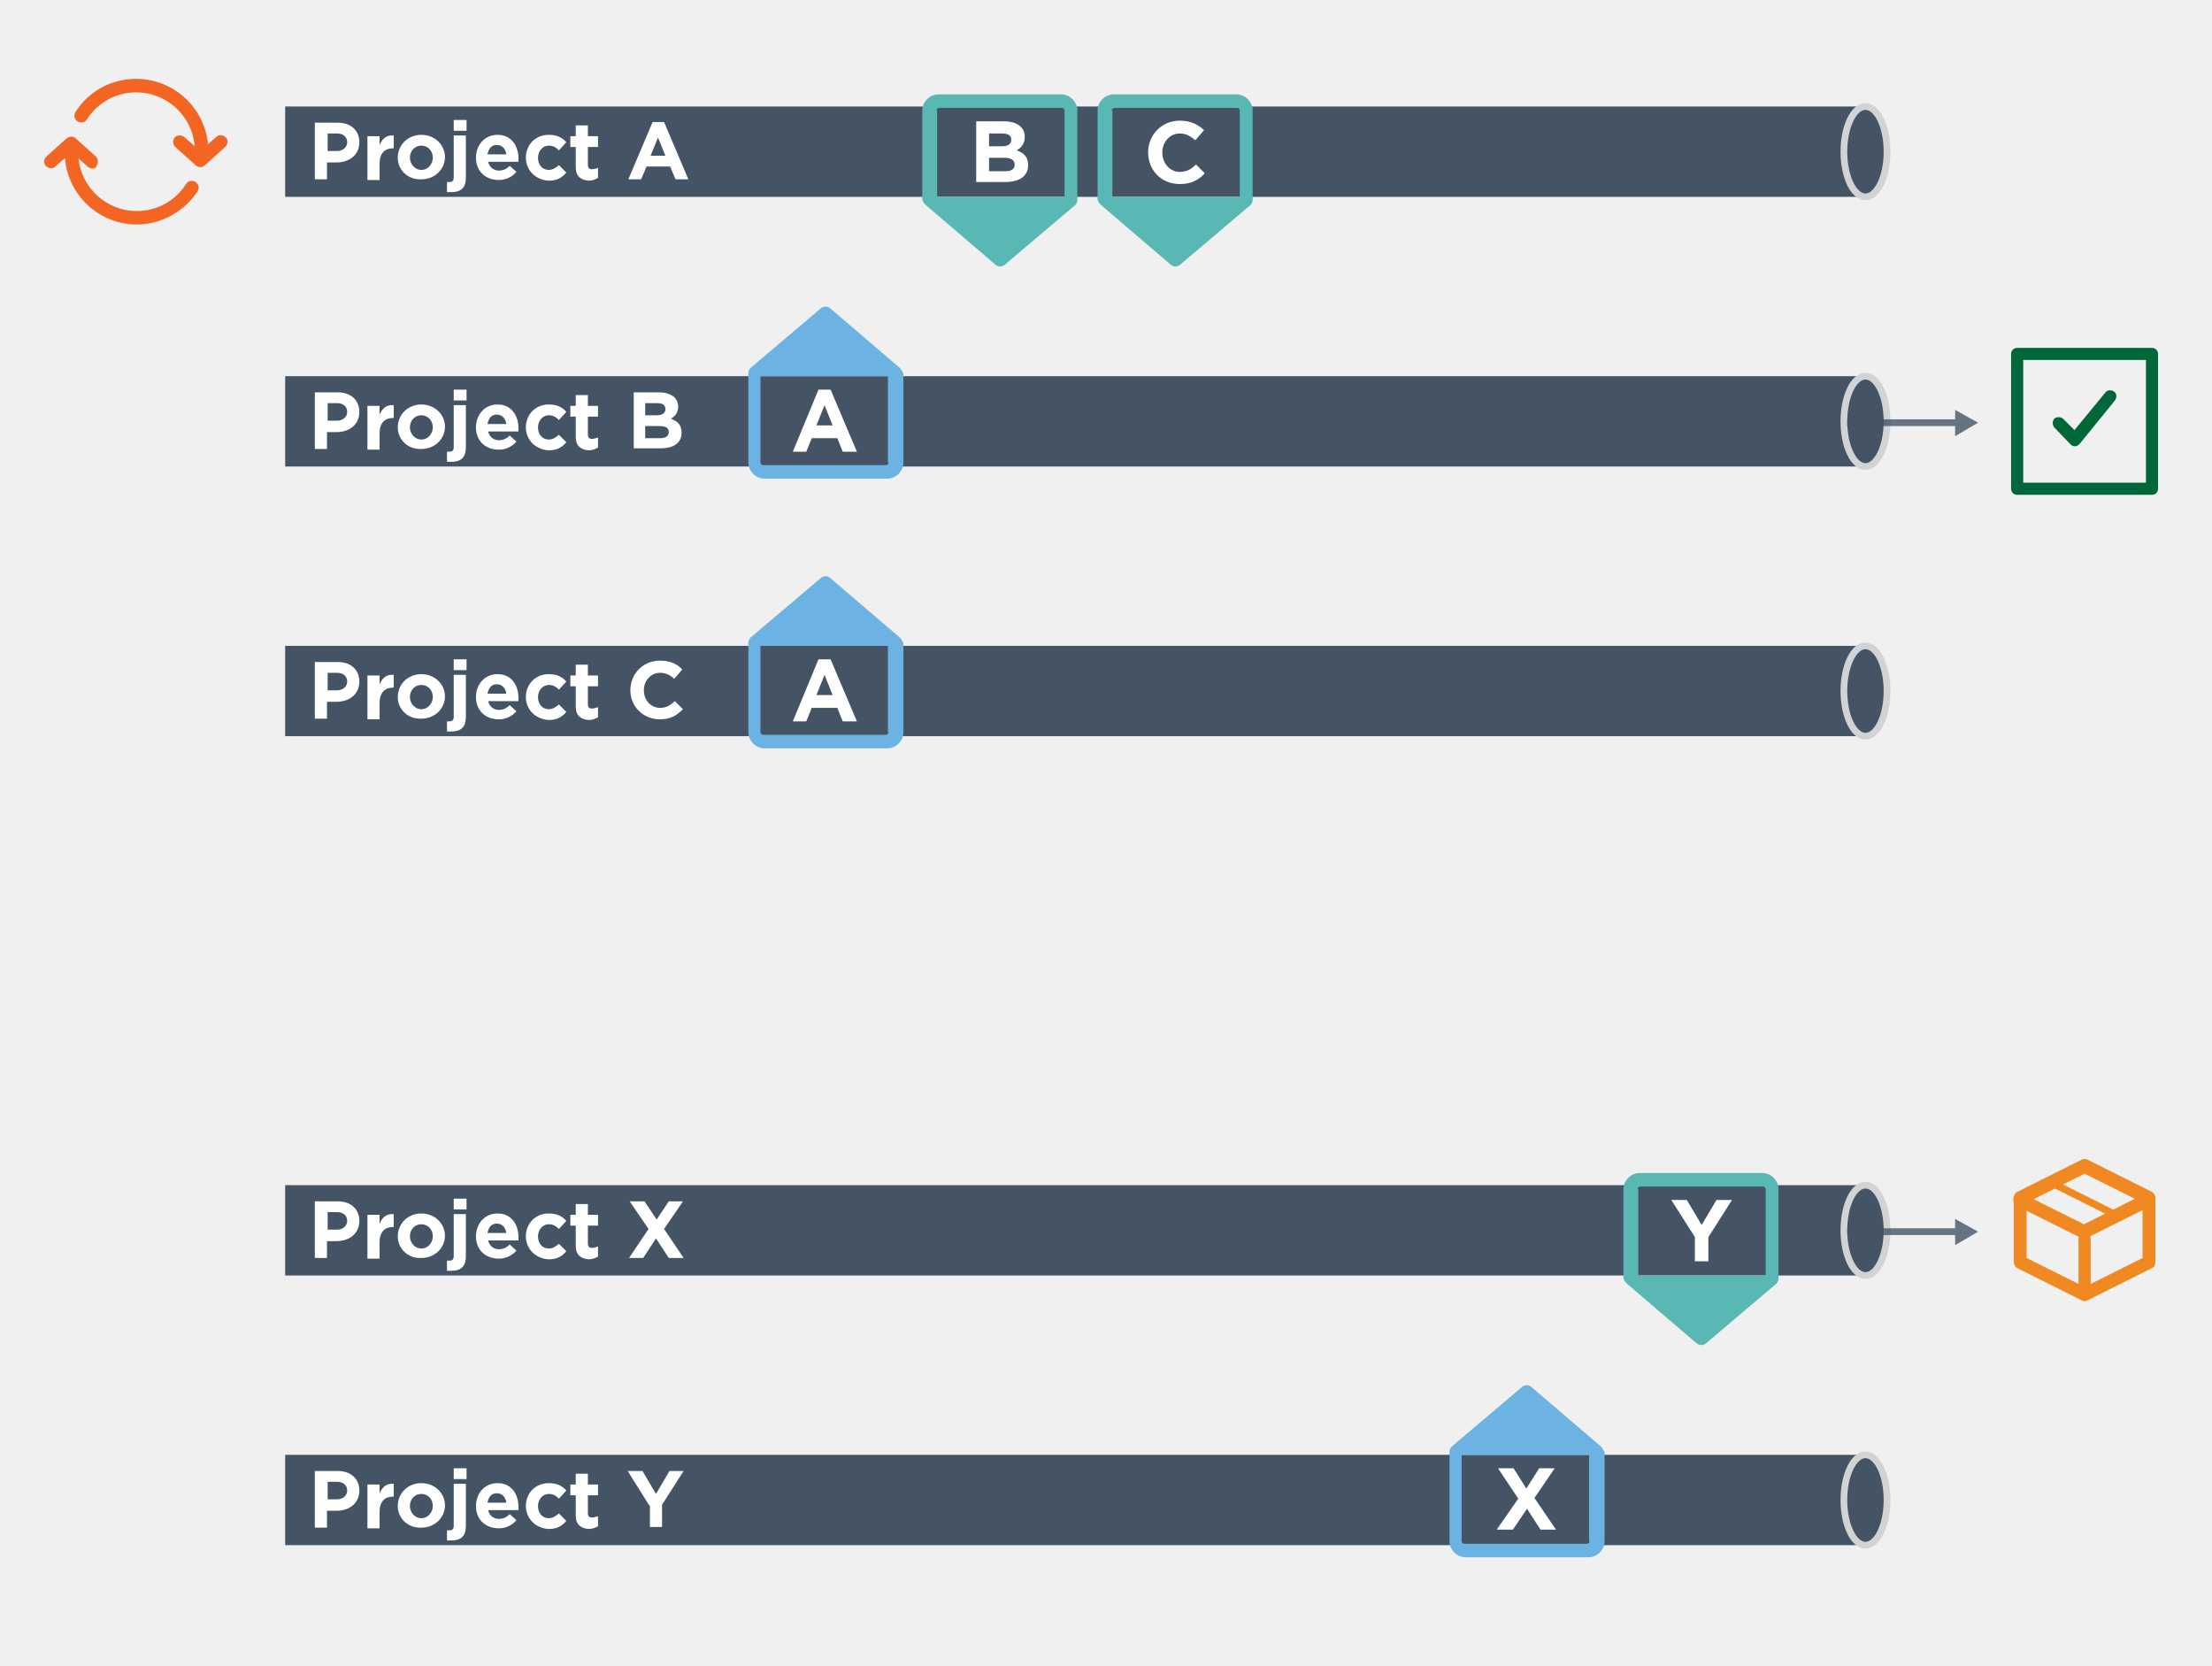
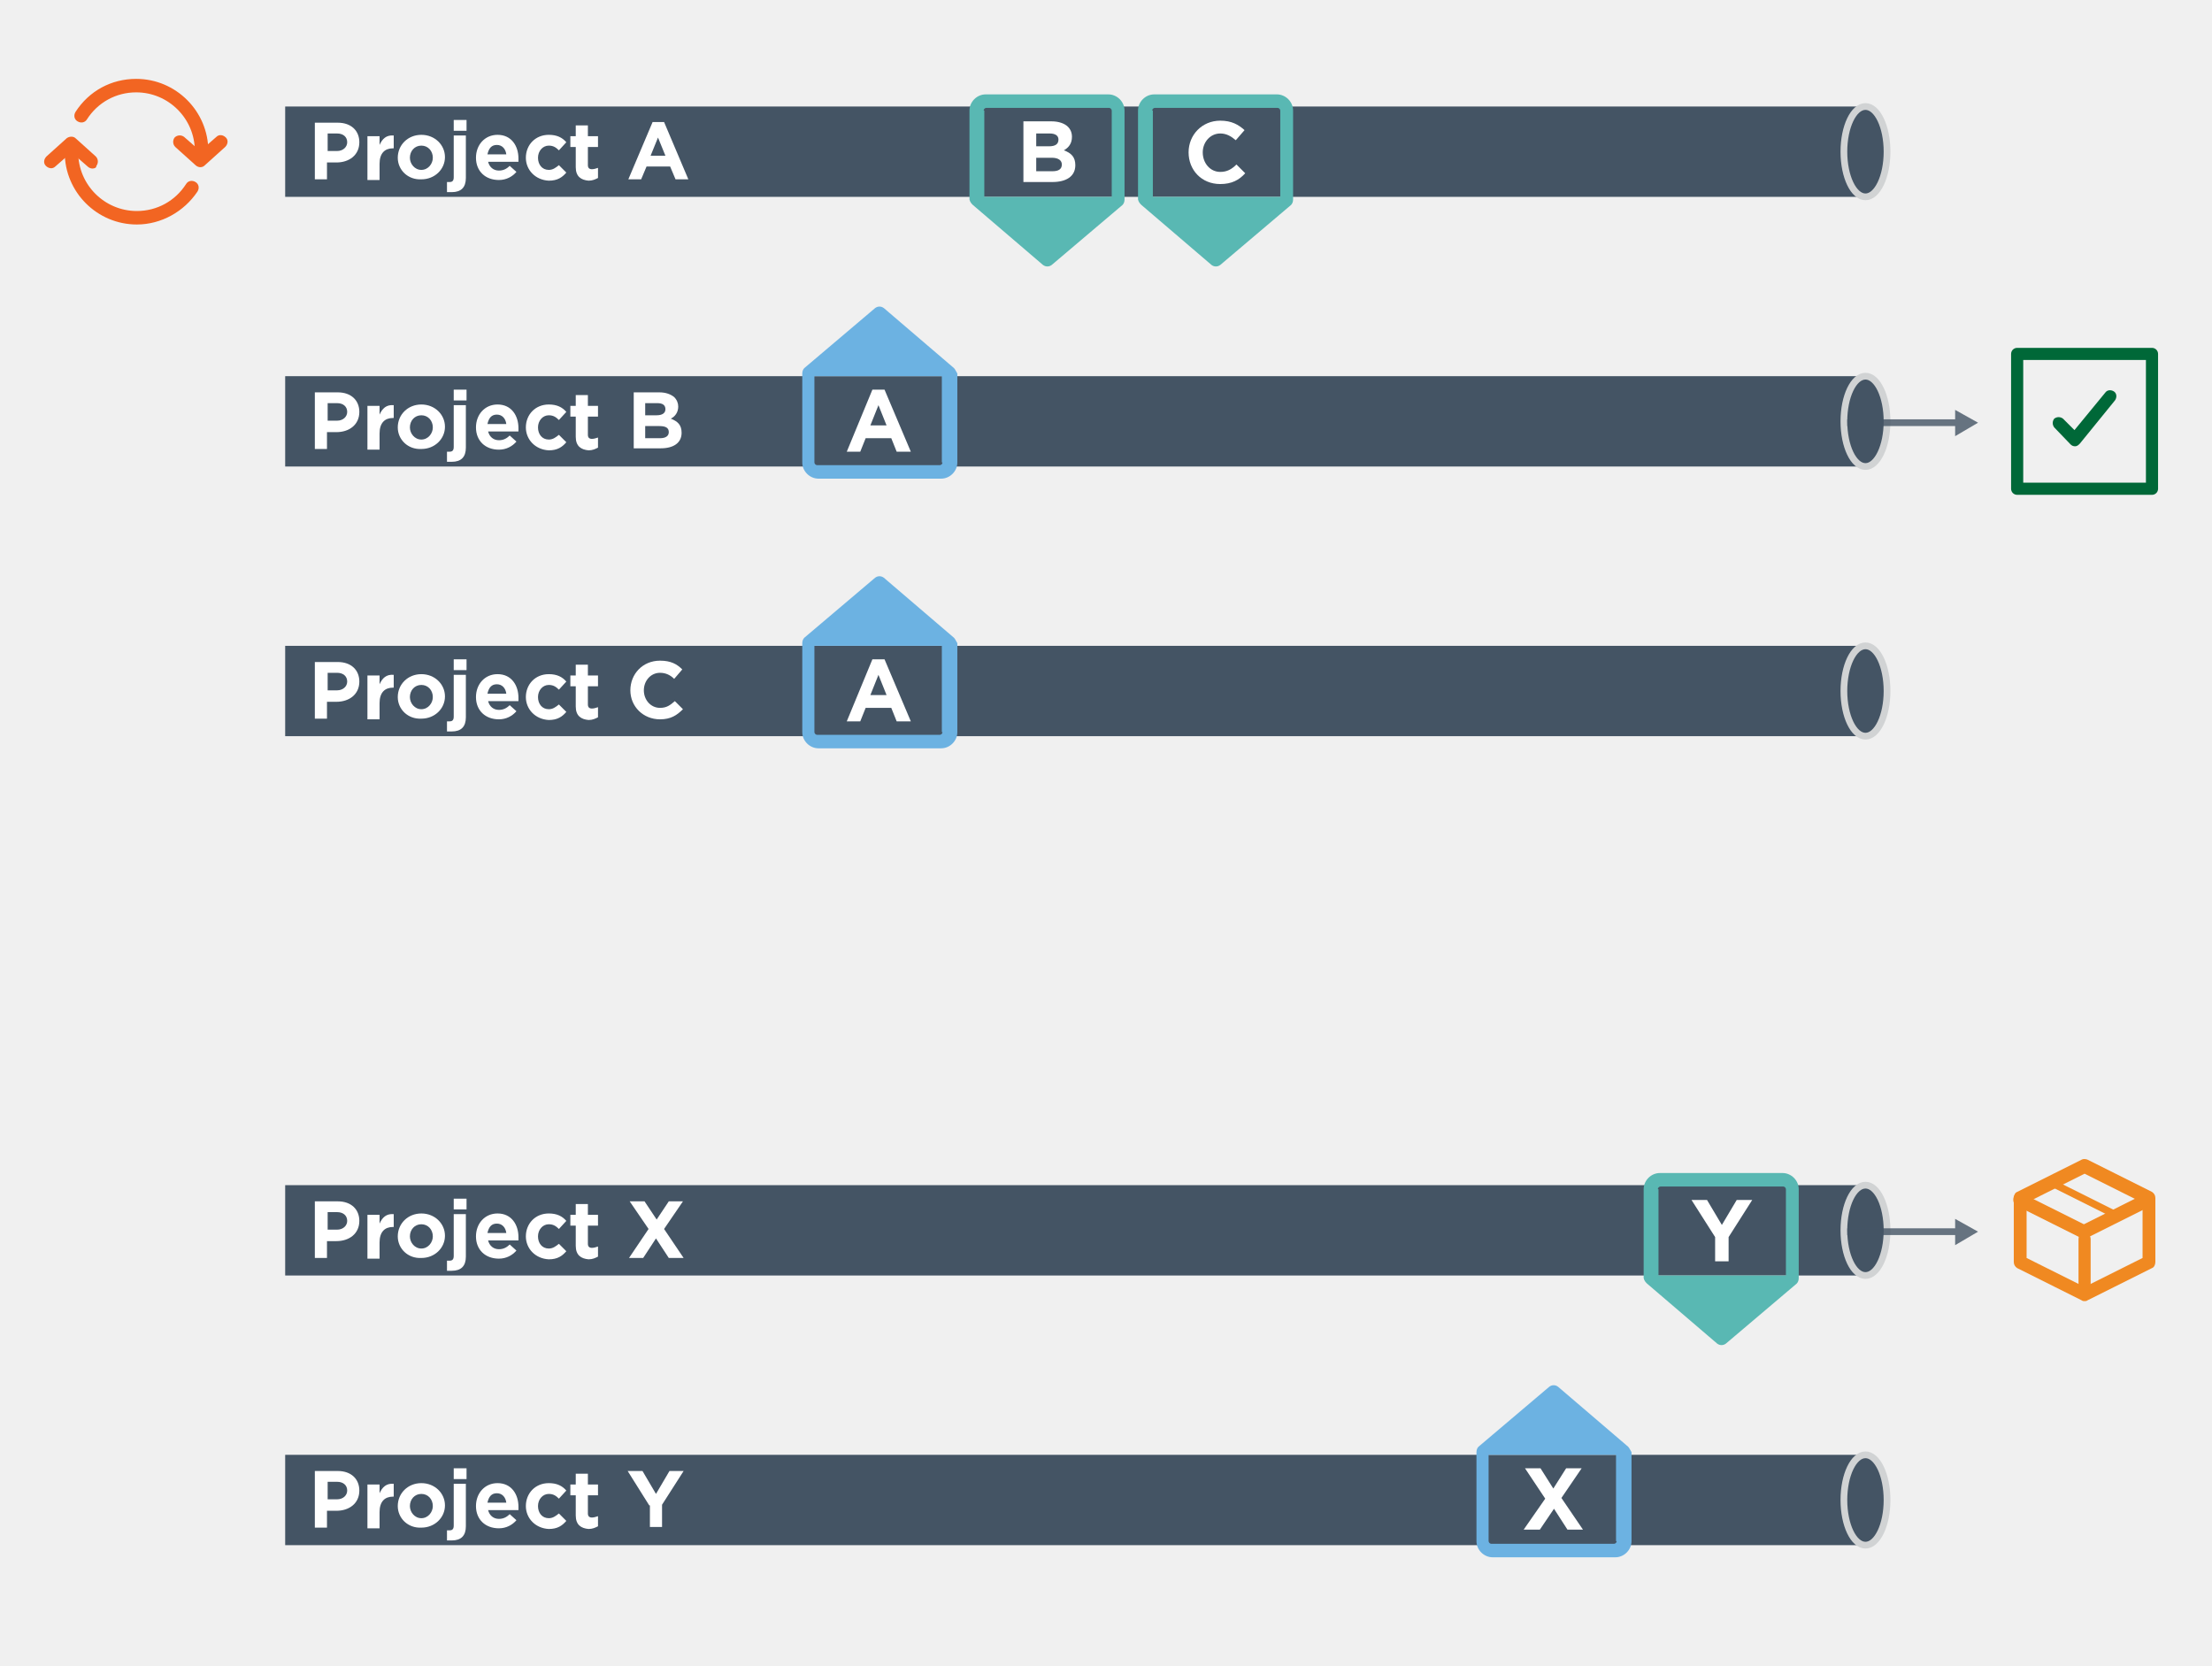
<svg xmlns="http://www.w3.org/2000/svg" version="1.1" id="Layer_1" x="0px" y="0px" viewBox="0 0 328.1 247.1" enable-background="new 0 0 328.1 247.1" xml:space="preserve">
  <g>
    <rect x="42.3" y="15.8" fill="#445464" width="234.3" height="13.4" />
    <rect x="42.3" y="55.8" fill="#445464" width="234.3" height="13.4" />
    <rect x="42.3" y="95.8" fill="#445464" width="234.3" height="13.4" />
    <rect x="42.3" y="175.8" fill="#445464" width="234.3" height="13.4" />
    <ellipse fill="#445464" stroke="#D1D3D4" stroke-miterlimit="10" cx="276.7" cy="102.5" rx="3.2" ry="6.7" />
    <g>
      <g>
        <path fill="#FFFFFF" d="M46.7,98.2h3.4c2,0,3.2,1.2,3.2,2.9v0c0,1.9-1.5,3-3.4,3h-1.4v2.5h-1.8V98.2z M50,102.4     c0.9,0,1.5-0.6,1.5-1.3v0c0-0.8-0.6-1.3-1.5-1.3h-1.4v2.6H50z" />
        <path fill="#FFFFFF" d="M54.5,100.2h1.8v1.3c0.4-0.9,1-1.5,2.1-1.4v1.9h-0.1c-1.2,0-2,0.7-2,2.3v2.4h-1.8V100.2z" />
        <path fill="#FFFFFF" d="M59,103.4L59,103.4c0-1.9,1.5-3.4,3.5-3.4c2,0,3.5,1.5,3.5,3.3v0c0,1.8-1.5,3.3-3.5,3.3     C60.5,106.7,59,105.2,59,103.4z M64.2,103.4L64.2,103.4c0-1-0.7-1.8-1.7-1.8c-1,0-1.7,0.8-1.7,1.8v0c0,0.9,0.7,1.8,1.7,1.8     C63.5,105.2,64.2,104.3,64.2,103.4z" />
        <path fill="#FFFFFF" d="M66.3,108.5V107c0.1,0,0.3,0,0.4,0c0.4,0,0.6-0.2,0.6-0.7v-6.2h1.8v6.3c0,1.4-0.7,2.1-2.1,2.1     C66.8,108.5,66.6,108.5,66.3,108.5z M67.3,97.8h1.9v1.6h-1.9V97.8z" />
        <path fill="#FFFFFF" d="M70.6,103.4L70.6,103.4c0-1.9,1.3-3.4,3.2-3.4c2.1,0,3.1,1.7,3.1,3.5c0,0.1,0,0.3,0,0.5h-4.5     c0.2,0.8,0.8,1.3,1.6,1.3c0.6,0,1.1-0.2,1.6-0.7l1,0.9c-0.6,0.7-1.5,1.2-2.6,1.2C72,106.7,70.6,105.4,70.6,103.4z M75.1,102.9     c-0.1-0.8-0.6-1.4-1.4-1.4c-0.8,0-1.2,0.5-1.4,1.4H75.1z" />
        <path fill="#FFFFFF" d="M78,103.4L78,103.4c0-1.9,1.4-3.4,3.4-3.4c1.2,0,2,0.4,2.6,1.1l-1.1,1.2c-0.4-0.4-0.8-0.7-1.5-0.7     c-0.9,0-1.6,0.8-1.6,1.8v0c0,1,0.6,1.8,1.6,1.8c0.6,0,1-0.3,1.5-0.7l1.1,1.1c-0.6,0.7-1.3,1.2-2.6,1.2     C79.4,106.7,78,105.2,78,103.4z" />
        <path fill="#FFFFFF" d="M85.4,104.8v-3h-0.8v-1.6h0.8v-1.6h1.8v1.6h1.5v1.6h-1.5v2.7c0,0.4,0.2,0.6,0.6,0.6     c0.3,0,0.6-0.1,0.9-0.2v1.5c-0.4,0.2-0.8,0.4-1.4,0.4C86.2,106.7,85.4,106.2,85.4,104.8z" />
        <path fill="#FFFFFF" d="M93.5,102.4L93.5,102.4c0-2.4,1.8-4.4,4.4-4.4c1.6,0,2.5,0.5,3.3,1.3l-1.2,1.4c-0.6-0.6-1.3-0.9-2.1-0.9     c-1.4,0-2.4,1.2-2.4,2.6v0c0,1.4,1,2.6,2.4,2.6c1,0,1.5-0.4,2.2-1l1.2,1.2c-0.9,0.9-1.8,1.5-3.4,1.5     C95.4,106.7,93.5,104.8,93.5,102.4z" />
      </g>
    </g>
    <g>
      <g>
        <path fill="#006838" d="M307.8,66.2c-0.3,0-0.5-0.1-0.7-0.3l-2.4-2.5c-0.3-0.4-0.3-0.9,0-1.3c0.4-0.3,0.9-0.3,1.3,0l1.7,1.7     l4.6-5.6c0.3-0.4,0.9-0.4,1.3-0.1c0.4,0.3,0.4,0.9,0.1,1.3l-5.2,6.4C308.3,66,308.1,66.2,307.8,66.2     C307.8,66.2,307.8,66.2,307.8,66.2L307.8,66.2z" />
      </g>
      <g>
        <path fill="#006838" d="M319.2,73.4h-20c-0.5,0-0.9-0.4-0.9-0.9v-20c0-0.5,0.4-0.9,0.9-0.9h20c0.5,0,0.9,0.4,0.9,0.9v20     C320.1,73,319.7,73.4,319.2,73.4L319.2,73.4z M300.1,71.6h18.2V53.4h-18.2V71.6L300.1,71.6z" />
      </g>
    </g>
    <ellipse fill="#445464" stroke="#D1D3D4" stroke-miterlimit="10" cx="276.7" cy="62.5" rx="3.2" ry="6.7" />
    <g opacity="0.8">
      <line fill="#445464" x1="293.4" y1="62.7" x2="274" y2="62.7" />
      <g>
        <line fill="none" stroke="#445464" stroke-miterlimit="10" x1="290.6" y1="62.7" x2="274" y2="62.7" />
        <g>
          <polygon fill="#445464" points="290,60.8 293.4,62.7 290,64.7     " />
        </g>
      </g>
    </g>
    <g>
      <g>
        <path fill="#FFFFFF" d="M46.7,58.2h3.4c2,0,3.2,1.2,3.2,2.9v0c0,1.9-1.5,3-3.4,3h-1.4v2.5h-1.8V58.2z M50,62.4     c0.9,0,1.5-0.6,1.5-1.3v0c0-0.8-0.6-1.3-1.5-1.3h-1.4v2.6H50z" />
        <path fill="#FFFFFF" d="M54.5,60.2h1.8v1.3c0.4-0.9,1-1.5,2.1-1.4v1.9h-0.1c-1.2,0-2,0.7-2,2.3v2.4h-1.8V60.2z" />
        <path fill="#FFFFFF" d="M59,63.4L59,63.4c0-1.9,1.5-3.4,3.5-3.4c2,0,3.5,1.5,3.5,3.3v0c0,1.8-1.5,3.3-3.5,3.3     C60.5,66.7,59,65.2,59,63.4z M64.2,63.4L64.2,63.4c0-1-0.7-1.8-1.7-1.8c-1,0-1.7,0.8-1.7,1.8v0c0,0.9,0.7,1.8,1.7,1.8     C63.5,65.2,64.2,64.3,64.2,63.4z" />
        <path fill="#FFFFFF" d="M66.3,68.5V67c0.1,0,0.3,0,0.4,0c0.4,0,0.6-0.2,0.6-0.7v-6.2h1.8v6.3c0,1.4-0.7,2.1-2.1,2.1     C66.8,68.5,66.6,68.5,66.3,68.5z M67.3,57.8h1.9v1.6h-1.9V57.8z" />
        <path fill="#FFFFFF" d="M70.6,63.4L70.6,63.4c0-1.9,1.3-3.4,3.2-3.4c2.1,0,3.1,1.7,3.1,3.5c0,0.1,0,0.3,0,0.5h-4.5     c0.2,0.8,0.8,1.3,1.6,1.3c0.6,0,1.1-0.2,1.6-0.7l1,0.9c-0.6,0.7-1.5,1.2-2.6,1.2C72,66.7,70.6,65.4,70.6,63.4z M75.1,62.9     c-0.1-0.8-0.6-1.4-1.4-1.4c-0.8,0-1.2,0.5-1.4,1.4H75.1z" />
        <path fill="#FFFFFF" d="M78,63.4L78,63.4c0-1.9,1.4-3.4,3.4-3.4c1.2,0,2,0.4,2.6,1.1l-1.1,1.2c-0.4-0.4-0.8-0.7-1.5-0.7     c-0.9,0-1.6,0.8-1.6,1.8v0c0,1,0.6,1.8,1.6,1.8c0.6,0,1-0.3,1.5-0.7l1.1,1.1c-0.6,0.7-1.3,1.2-2.6,1.2C79.4,66.7,78,65.2,78,63.4     z" />
        <path fill="#FFFFFF" d="M85.4,64.8v-3h-0.8v-1.6h0.8v-1.6h1.8v1.6h1.5v1.6h-1.5v2.7c0,0.4,0.2,0.6,0.6,0.6c0.3,0,0.6-0.1,0.9-0.2     v1.5c-0.4,0.2-0.8,0.4-1.4,0.4C86.2,66.7,85.4,66.2,85.4,64.8z" />
        <path fill="#FFFFFF" d="M93.9,58.2h3.9c1,0,1.7,0.3,2.2,0.7c0.4,0.4,0.6,0.9,0.6,1.4v0c0,0.9-0.5,1.5-1.1,1.8     c1,0.4,1.6,0.9,1.6,2.1v0c0,1.5-1.2,2.3-3.1,2.3h-4V58.2z M97.4,61.6c0.8,0,1.3-0.3,1.3-0.9v0c0-0.6-0.4-0.9-1.2-0.9h-1.8v1.8     H97.4z M97.9,65c0.8,0,1.3-0.3,1.3-0.9v0c0-0.6-0.4-0.9-1.4-0.9h-2.1V65H97.9z" />
      </g>
    </g>
    <ellipse fill="#445464" stroke="#D1D3D4" stroke-miterlimit="10" cx="276.7" cy="22.5" rx="3.2" ry="6.7" />
    <g>
      <g>
        <path fill="#FFFFFF" d="M46.7,18.2h3.4c2,0,3.2,1.2,3.2,2.9v0c0,1.9-1.5,3-3.4,3h-1.4v2.5h-1.8V18.2z M50,22.4     c0.9,0,1.5-0.6,1.5-1.3v0c0-0.8-0.6-1.3-1.5-1.3h-1.4v2.6H50z" />
        <path fill="#FFFFFF" d="M54.5,20.2h1.8v1.3c0.4-0.9,1-1.5,2.1-1.4v1.9h-0.1c-1.2,0-2,0.7-2,2.3v2.4h-1.8V20.2z" />
        <path fill="#FFFFFF" d="M59,23.4L59,23.4c0-1.9,1.5-3.4,3.5-3.4c2,0,3.5,1.5,3.5,3.3v0c0,1.8-1.5,3.3-3.5,3.3     C60.5,26.7,59,25.2,59,23.4z M64.2,23.4L64.2,23.4c0-1-0.7-1.8-1.7-1.8c-1,0-1.7,0.8-1.7,1.8v0c0,0.9,0.7,1.8,1.7,1.8     C63.5,25.2,64.2,24.3,64.2,23.4z" />
        <path fill="#FFFFFF" d="M66.3,28.5V27c0.1,0,0.3,0,0.4,0c0.4,0,0.6-0.2,0.6-0.7v-6.2h1.8v6.3c0,1.4-0.7,2.1-2.1,2.1     C66.8,28.5,66.6,28.5,66.3,28.5z M67.3,17.8h1.9v1.6h-1.9V17.8z" />
        <path fill="#FFFFFF" d="M70.6,23.4L70.6,23.4c0-1.9,1.3-3.4,3.2-3.4c2.1,0,3.1,1.7,3.1,3.5c0,0.1,0,0.3,0,0.5h-4.5     c0.2,0.8,0.8,1.3,1.6,1.3c0.6,0,1.1-0.2,1.6-0.7l1,0.9c-0.6,0.7-1.5,1.2-2.6,1.2C72,26.7,70.6,25.4,70.6,23.4z M75.1,22.9     c-0.1-0.8-0.6-1.4-1.4-1.4c-0.8,0-1.2,0.5-1.4,1.4H75.1z" />
        <path fill="#FFFFFF" d="M78,23.4L78,23.4c0-1.9,1.4-3.4,3.4-3.4c1.2,0,2,0.4,2.6,1.1l-1.1,1.2c-0.4-0.4-0.8-0.7-1.5-0.7     c-0.9,0-1.6,0.8-1.6,1.8v0c0,1,0.6,1.8,1.6,1.8c0.6,0,1-0.3,1.5-0.7l1.1,1.1c-0.6,0.7-1.3,1.2-2.6,1.2C79.4,26.7,78,25.2,78,23.4     z" />
        <path fill="#FFFFFF" d="M85.4,24.8v-3h-0.8v-1.6h0.8v-1.6h1.8v1.6h1.5v1.6h-1.5v2.7c0,0.4,0.2,0.6,0.6,0.6c0.3,0,0.6-0.1,0.9-0.2     v1.5c-0.4,0.2-0.8,0.4-1.4,0.4C86.2,26.7,85.4,26.2,85.4,24.8z" />
        <path fill="#FFFFFF" d="M96.8,18.1h1.7l3.6,8.5h-1.9l-0.8-1.9h-3.5l-0.8,1.9h-1.9L96.8,18.1z M98.7,23.1l-1.1-2.7l-1.1,2.7H98.7z     " />
      </g>
    </g>
    <g>
      <g>
        <path fill="#F26522" d="M29.7,24.8c-0.2,0-0.5-0.1-0.7-0.3l-3-2.7c-0.4-0.4-0.4-1-0.1-1.4c0.4-0.4,1-0.4,1.4-0.1l2.4,2.1l2.4-2.1     c0.4-0.4,1-0.3,1.4,0.1c0.4,0.4,0.3,1-0.1,1.4l-3,2.7C30.2,24.7,30,24.8,29.7,24.8L29.7,24.8z" />
      </g>
      <g>
        <path fill="#F26522" d="M29.9,23.4c-0.6,0-1-0.4-1-1c0-4.8-3.9-8.7-8.7-8.7c-3,0-5.7,1.5-7.3,4c-0.3,0.5-0.9,0.6-1.4,0.3     c-0.5-0.3-0.6-0.9-0.3-1.4c2-3.1,5.3-4.9,9-4.9c5.9,0,10.7,4.8,10.7,10.7C30.9,23,30.4,23.4,29.9,23.4L29.9,23.4z" />
      </g>
      <g>
        <path fill="#F26522" d="M20.3,33.3c-5.9,0-10.7-4.8-10.7-10.7c0-0.6,0.4-1,1-1s1,0.4,1,1c0,4.8,3.9,8.7,8.7,8.7     c3,0,5.7-1.5,7.3-4c0.3-0.5,0.9-0.6,1.4-0.3c0.5,0.3,0.6,0.9,0.3,1.4C27.3,31.4,23.9,33.3,20.3,33.3L20.3,33.3z" />
      </g>
      <g>
        <path fill="#F26522" d="M13.7,25c-0.2,0-0.5-0.1-0.7-0.3l-2.4-2.1l-2.4,2.1c-0.4,0.4-1,0.3-1.4-0.1c-0.4-0.4-0.3-1,0.1-1.4l3-2.7     c0.4-0.3,1-0.3,1.3,0l3,2.7c0.4,0.4,0.4,1,0.1,1.4C14.3,24.9,14,25,13.7,25L13.7,25z" />
      </g>
    </g>
    <ellipse fill="#445464" stroke="#D1D3D4" stroke-miterlimit="10" cx="276.7" cy="182.5" rx="3.2" ry="6.7" />
    <g opacity="0.8">
      <line fill="#445464" x1="293.4" y1="182.7" x2="274" y2="182.7" />
      <g>
        <line fill="none" stroke="#445464" stroke-miterlimit="10" x1="290.6" y1="182.7" x2="274" y2="182.7" />
        <g>
          <polygon fill="#445464" points="290,180.8 293.4,182.7 290,184.7     " />
        </g>
      </g>
    </g>
    <g>
      <g>
        <path fill="#FFFFFF" d="M46.7,178.2h3.4c2,0,3.2,1.2,3.2,2.9v0c0,1.9-1.5,3-3.4,3h-1.4v2.5h-1.8V178.2z M50,182.4     c0.9,0,1.5-0.6,1.5-1.3v0c0-0.8-0.6-1.3-1.5-1.3h-1.4v2.6H50z" />
        <path fill="#FFFFFF" d="M54.5,180.2h1.8v1.3c0.4-0.9,1-1.5,2.1-1.4v1.9h-0.1c-1.2,0-2,0.7-2,2.3v2.4h-1.8V180.2z" />
        <path fill="#FFFFFF" d="M59,183.4L59,183.4c0-1.9,1.5-3.4,3.5-3.4c2,0,3.5,1.5,3.5,3.3v0c0,1.8-1.5,3.3-3.5,3.3     C60.5,186.7,59,185.2,59,183.4z M64.2,183.4L64.2,183.4c0-1-0.7-1.8-1.7-1.8c-1,0-1.7,0.8-1.7,1.8v0c0,0.9,0.7,1.8,1.7,1.8     C63.5,185.2,64.2,184.3,64.2,183.4z" />
        <path fill="#FFFFFF" d="M66.3,188.5V187c0.1,0,0.3,0,0.4,0c0.4,0,0.6-0.2,0.6-0.7v-6.2h1.8v6.3c0,1.4-0.7,2.1-2.1,2.1     C66.8,188.5,66.6,188.5,66.3,188.5z M67.3,177.8h1.9v1.6h-1.9V177.8z" />
        <path fill="#FFFFFF" d="M70.6,183.4L70.6,183.4c0-1.9,1.3-3.4,3.2-3.4c2.1,0,3.1,1.7,3.1,3.5c0,0.1,0,0.3,0,0.5h-4.5     c0.2,0.8,0.8,1.3,1.6,1.3c0.6,0,1.1-0.2,1.6-0.7l1,0.9c-0.6,0.7-1.5,1.2-2.6,1.2C72,186.7,70.6,185.4,70.6,183.4z M75.1,182.9     c-0.1-0.8-0.6-1.4-1.4-1.4c-0.8,0-1.2,0.5-1.4,1.4H75.1z" />
        <path fill="#FFFFFF" d="M78,183.4L78,183.4c0-1.9,1.4-3.4,3.4-3.4c1.2,0,2,0.4,2.6,1.1l-1.1,1.2c-0.4-0.4-0.8-0.7-1.5-0.7     c-0.9,0-1.6,0.8-1.6,1.8v0c0,1,0.6,1.8,1.6,1.8c0.6,0,1-0.3,1.5-0.7l1.1,1.1c-0.6,0.7-1.3,1.2-2.6,1.2     C79.4,186.7,78,185.2,78,183.4z" />
        <path fill="#FFFFFF" d="M85.4,184.8v-3h-0.8v-1.6h0.8v-1.6h1.8v1.6h1.5v1.6h-1.5v2.7c0,0.4,0.2,0.6,0.6,0.6     c0.3,0,0.6-0.1,0.9-0.2v1.5c-0.4,0.2-0.8,0.4-1.4,0.4C86.2,186.7,85.4,186.2,85.4,184.8z" />
        <path fill="#FFFFFF" d="M96.2,182.3l-2.8-4.1h2.2l1.8,2.7l1.8-2.7h2.1l-2.8,4.1l2.9,4.3h-2.2l-1.9-2.9l-1.9,2.9h-2.1L96.2,182.3z     " />
      </g>
    </g>
    <g>
      <g>
        <path fill="#F08921" d="M309.2,193c-0.1,0-0.3,0-0.4-0.1l-9.6-4.8c-0.3-0.2-0.5-0.5-0.5-0.9v-9.5c0-0.4,0.2-0.8,0.5-0.9l9.6-4.8     c0.2-0.1,0.5-0.1,0.8,0l9.6,4.8c0.3,0.2,0.5,0.5,0.5,0.9v9.5c0,0.4-0.2,0.8-0.5,0.9l-9.6,4.8C309.5,193,309.3,193,309.2,193     L309.2,193z M300.6,186.6l8.6,4.3l8.6-4.3v-8.2l-8.6-4.3l-8.6,4.3V186.6L300.6,186.6z" />
      </g>
      <g>
        <path fill="#F08921" d="M309.2,183.8c-0.1,0-0.3,0-0.4-0.1l-9.6-4.8c-0.5-0.2-0.7-0.8-0.5-1.4c0.2-0.5,0.8-0.7,1.2-0.5l9.2,4.6     l9.2-4.6c0.5-0.2,1,0,1.2,0.5c0.2,0.5,0,1.1-0.5,1.4l-9.6,4.8C309.5,183.8,309.3,183.8,309.2,183.8L309.2,183.8z" />
      </g>
      <g>
        <path fill="#F08921" d="M314.4,181c-0.1,0-0.1,0-0.2,0l-9.6-4.8c-0.2-0.1-0.3-0.4-0.2-0.7c0.1-0.3,0.4-0.4,0.6-0.3l9.6,4.8     c0.2,0.1,0.3,0.4,0.2,0.7C314.7,180.9,314.5,181,314.4,181L314.4,181z" />
      </g>
      <g>
        <path fill="#F08921" d="M309.2,192.7c-0.5,0-0.9-0.5-0.9-1v-7.9c0-0.6,0.4-1,0.9-1c0.5,0,0.9,0.5,0.9,1v7.9     C310.1,192.2,309.7,192.7,309.2,192.7L309.2,192.7z" />
      </g>
    </g>
    <rect x="42.3" y="215.8" fill="#445464" width="234.3" height="13.4" />
    <ellipse fill="#445464" stroke="#D1D3D4" stroke-miterlimit="10" cx="276.7" cy="222.5" rx="3.2" ry="6.7" />
    <g>
      <g>
        <path fill="#FFFFFF" d="M46.7,218.2h3.4c2,0,3.2,1.2,3.2,2.9v0c0,1.9-1.5,3-3.4,3h-1.4v2.5h-1.8V218.2z M50,222.4     c0.9,0,1.5-0.6,1.5-1.3v0c0-0.8-0.6-1.3-1.5-1.3h-1.4v2.6H50z" />
        <path fill="#FFFFFF" d="M54.5,220.2h1.8v1.3c0.4-0.9,1-1.5,2.1-1.4v1.9h-0.1c-1.2,0-2,0.7-2,2.3v2.4h-1.8V220.2z" />
        <path fill="#FFFFFF" d="M59,223.4L59,223.4c0-1.9,1.5-3.4,3.5-3.4c2,0,3.5,1.5,3.5,3.3v0c0,1.8-1.5,3.3-3.5,3.3     C60.5,226.7,59,225.2,59,223.4z M64.2,223.4L64.2,223.4c0-1-0.7-1.8-1.7-1.8c-1,0-1.7,0.8-1.7,1.8v0c0,0.9,0.7,1.8,1.7,1.8     C63.5,225.2,64.2,224.3,64.2,223.4z" />
        <path fill="#FFFFFF" d="M66.3,228.5V227c0.1,0,0.3,0,0.4,0c0.4,0,0.6-0.2,0.6-0.7v-6.2h1.8v6.3c0,1.4-0.7,2.1-2.1,2.1     C66.8,228.5,66.6,228.5,66.3,228.5z M67.3,217.8h1.9v1.6h-1.9V217.8z" />
        <path fill="#FFFFFF" d="M70.6,223.4L70.6,223.4c0-1.9,1.3-3.4,3.2-3.4c2.1,0,3.1,1.7,3.1,3.5c0,0.1,0,0.3,0,0.5h-4.5     c0.2,0.8,0.8,1.3,1.6,1.3c0.6,0,1.1-0.2,1.6-0.7l1,0.9c-0.6,0.7-1.5,1.2-2.6,1.2C72,226.7,70.6,225.4,70.6,223.4z M75.1,222.9     c-0.1-0.8-0.6-1.4-1.4-1.4c-0.8,0-1.2,0.5-1.4,1.4H75.1z" />
        <path fill="#FFFFFF" d="M78,223.4L78,223.4c0-1.9,1.4-3.4,3.4-3.4c1.2,0,2,0.4,2.6,1.1l-1.1,1.2c-0.4-0.4-0.8-0.7-1.5-0.7     c-0.9,0-1.6,0.8-1.6,1.8v0c0,1,0.6,1.8,1.6,1.8c0.6,0,1-0.3,1.5-0.7l1.1,1.1c-0.6,0.7-1.3,1.2-2.6,1.2     C79.4,226.7,78,225.2,78,223.4z" />
        <path fill="#FFFFFF" d="M85.4,224.8v-3h-0.8v-1.6h0.8v-1.6h1.8v1.6h1.5v1.6h-1.5v2.7c0,0.4,0.2,0.6,0.6,0.6     c0.3,0,0.6-0.1,0.9-0.2v1.5c-0.4,0.2-0.8,0.4-1.4,0.4C86.2,226.7,85.4,226.2,85.4,224.8z" />
        <path fill="#FFFFFF" d="M96.3,223.3l-3.2-5.1h2.2l2,3.4l2-3.4h2.1l-3.2,5v3.3h-1.8V223.3z" />
      </g>
    </g>
    <rect fill="none" width="328.1" height="247.1" />
    <g>
      <g>
        <g>
-           <path fill="#FFFFFF" d="M144.8,18h4.2c1,0,1.9,0.3,2.4,0.8c0.4,0.4,0.6,0.9,0.6,1.5v0c0,1-0.5,1.6-1.2,2c1.1,0.4,1.7,1,1.7,2.2      v0c0,1.7-1.4,2.5-3.4,2.5h-4.3V18z M148.6,21.7c0.9,0,1.4-0.3,1.4-1v0c0-0.6-0.5-0.9-1.3-0.9h-2v1.9H148.6z M149.1,25.4      c0.9,0,1.4-0.3,1.4-1v0c0-0.6-0.5-1-1.5-1h-2.3v2H149.1z" />
+           <path fill="#FFFFFF" d="M151.8,18h4.2c1,0,1.9,0.3,2.4,0.8c0.4,0.4,0.6,0.9,0.6,1.5v0c0,1-0.5,1.6-1.2,2c1.1,0.4,1.7,1,1.7,2.2      v0c0,1.7-1.4,2.5-3.4,2.5h-4.3V18z M155.6,21.7c0.9,0,1.4-0.3,1.4-1v0c0-0.6-0.5-0.9-1.3-0.9h-2v1.9H155.6z M156.1,25.4      c0.9,0,1.4-0.3,1.4-1v0c0-0.6-0.5-1-1.5-1h-2.3v2H156.1z" />
        </g>
      </g>
      <g>
-         <path fill="#59B8B3" d="M137.3,30.4l10.4,8.9c0.4,0.3,0.9,0.3,1.3,0l10.5-8.9c0.2-0.2,0.3-0.5,0.3-0.8V16.4     c0-1.3-1.1-2.4-2.4-2.4h-18.2c-1.3,0-2.4,1.1-2.4,2.4v13.2C136.9,30,137.1,30.2,137.3,30.4z M138.9,16.4c0-0.2,0.2-0.4,0.4-0.4     h18.2c0.2,0,0.4,0.2,0.4,0.4v12.8h-18.9V16.4z" />
+         <path fill="#59B8B3" d="M144.3,30.4l10.4,8.9c0.4,0.3,0.9,0.3,1.3,0l10.5-8.9c0.2-0.2,0.3-0.5,0.3-0.8V16.4     c0-1.3-1.1-2.4-2.4-2.4h-18.2c-1.3,0-2.4,1.1-2.4,2.4v13.2C143.9,30,144.1,30.2,144.3,30.4z M145.9,16.4c0-0.2,0.2-0.4,0.4-0.4     h18.2c0.2,0,0.4,0.2,0.4,0.4v12.8h-18.9V16.4z" />
      </g>
    </g>
    <g>
      <g>
        <g>
-           <path fill="#FFFFFF" d="M170.3,22.6L170.3,22.6c0-2.6,2-4.7,4.7-4.7c1.7,0,2.7,0.6,3.6,1.4l-1.3,1.5c-0.7-0.6-1.4-1-2.3-1      c-1.5,0-2.6,1.3-2.6,2.8v0c0,1.6,1.1,2.9,2.6,2.9c1,0,1.7-0.4,2.4-1.1l1.3,1.3c-0.9,1-2,1.6-3.7,1.6      C172.2,27.3,170.3,25.2,170.3,22.6z" />
+           <path fill="#FFFFFF" d="M176.3,22.6L176.3,22.6c0-2.6,2-4.7,4.7-4.7c1.7,0,2.7,0.6,3.6,1.4l-1.3,1.5c-0.7-0.6-1.4-1-2.3-1      c-1.5,0-2.6,1.3-2.6,2.8v0c0,1.6,1.1,2.9,2.6,2.9c1,0,1.7-0.4,2.4-1.1l1.3,1.3c-0.9,1-2,1.6-3.7,1.6      C178.2,27.3,176.3,25.2,176.3,22.6z" />
        </g>
      </g>
      <g>
-         <path fill="#59B8B3" d="M163.3,30.4l10.4,8.9c0.4,0.3,0.9,0.3,1.3,0l10.5-8.9c0.2-0.2,0.3-0.5,0.3-0.8V16.4     c0-1.3-1.1-2.4-2.4-2.4h-18.2c-1.3,0-2.4,1.1-2.4,2.4v13.2C162.9,30,163.1,30.2,163.3,30.4z M164.9,16.4c0-0.2,0.2-0.4,0.4-0.4     h18.2c0.2,0,0.4,0.2,0.4,0.4v12.8h-18.9V16.4z" />
+         <path fill="#59B8B3" d="M169.3,30.4l10.4,8.9c0.4,0.3,0.9,0.3,1.3,0l10.5-8.9c0.2-0.2,0.3-0.5,0.3-0.8V16.4     c0-1.3-1.1-2.4-2.4-2.4h-18.2c-1.3,0-2.4,1.1-2.4,2.4v13.2C168.9,30,169.1,30.2,169.3,30.4z M170.9,16.4c0-0.2,0.2-0.4,0.4-0.4     h18.2c0.2,0,0.4,0.2,0.4,0.4v12.8h-18.9V16.4z" />
      </g>
    </g>
    <g>
      <g>
-         <path fill="#6CB2E2" d="M133.5,54.6l-10.4-8.9c-0.4-0.3-0.9-0.3-1.3,0l-10.5,8.9c-0.2,0.2-0.3,0.5-0.3,0.8v13.2     c0,1.3,1.1,2.4,2.4,2.4h18.2c1.3,0,2.4-1.1,2.4-2.4V55.4C133.8,55.1,133.7,54.8,133.5,54.6z M131.8,68.6c0,0.2-0.2,0.4-0.4,0.4     h-18.2c-0.2,0-0.4-0.2-0.4-0.4V55.8h18.9V68.6z" />
+         <path fill="#6CB2E2" d="M141.5,54.6l-10.4-8.9c-0.4-0.3-0.9-0.3-1.3,0l-10.5,8.9c-0.2,0.2-0.3,0.5-0.3,0.8v13.2     c0,1.3,1.1,2.4,2.4,2.4h18.2c1.3,0,2.4-1.1,2.4-2.4V55.4C141.8,55.1,141.7,54.8,141.5,54.6z M139.8,68.6c0,0.2-0.2,0.4-0.4,0.4     h-18.2c-0.2,0-0.4-0.2-0.4-0.4V55.8h18.9V68.6z" />
      </g>
      <g>
        <g>
-           <path fill="#FFFFFF" d="M121.4,57.8h1.8l3.9,9.2h-2.1l-0.8-2h-3.8l-0.8,2h-2L121.4,57.8z M123.5,63.1l-1.2-3l-1.2,3H123.5z" />
+           <path fill="#FFFFFF" d="M129.4,57.8h1.8l3.9,9.2h-2.1l-0.8-2h-3.8l-0.8,2h-2L129.4,57.8z M131.5,63.1l-1.2-3l-1.2,3H131.5z" />
        </g>
      </g>
    </g>
    <g>
      <g>
-         <path fill="#6CB2E2" d="M133.5,94.6l-10.4-8.9c-0.4-0.3-0.9-0.3-1.3,0l-10.5,8.9c-0.2,0.2-0.3,0.5-0.3,0.8v13.2     c0,1.3,1.1,2.4,2.4,2.4h18.2c1.3,0,2.4-1.1,2.4-2.4V95.4C133.8,95.1,133.7,94.8,133.5,94.6z M131.8,108.6c0,0.2-0.2,0.4-0.4,0.4     h-18.2c-0.2,0-0.4-0.2-0.4-0.4V95.8h18.9V108.6z" />
+         <path fill="#6CB2E2" d="M141.5,94.6l-10.4-8.9c-0.4-0.3-0.9-0.3-1.3,0l-10.5,8.9c-0.2,0.2-0.3,0.5-0.3,0.8v13.2     c0,1.3,1.1,2.4,2.4,2.4h18.2c1.3,0,2.4-1.1,2.4-2.4V95.4C141.8,95.1,141.7,94.8,141.5,94.6z M139.8,108.6c0,0.2-0.2,0.4-0.4,0.4     h-18.2c-0.2,0-0.4-0.2-0.4-0.4V95.8h18.9V108.6z" />
      </g>
      <g>
        <g>
-           <path fill="#FFFFFF" d="M121.4,97.8h1.8l3.9,9.2h-2.1l-0.8-2h-3.8l-0.8,2h-2L121.4,97.8z M123.5,103.1l-1.2-3l-1.2,3H123.5z" />
+           <path fill="#FFFFFF" d="M129.4,97.8h1.8l3.9,9.2h-2.1l-0.8-2h-3.8l-0.8,2h-2L129.4,97.8z M131.5,103.1l-1.2-3l-1.2,3H131.5z" />
        </g>
      </g>
    </g>
    <g>
      <g>
        <g>
-           <path fill="#FFFFFF" d="M251.4,183.5l-3.5-5.5h2.3l2.2,3.7l2.2-3.7h2.3l-3.5,5.5v3.6h-2V183.5z" />
+           <path fill="#FFFFFF" d="M254.4,183.5l-3.5-5.5h2.3l2.2,3.7l2.2-3.7h2.3l-3.5,5.5v3.6h-2V183.5z" />
        </g>
      </g>
      <g>
-         <path fill="#59B8B3" d="M241.3,190.4l10.4,8.9c0.4,0.3,0.9,0.3,1.3,0l10.5-8.9c0.2-0.2,0.3-0.5,0.3-0.8v-13.2     c0-1.3-1.1-2.4-2.4-2.4h-18.2c-1.3,0-2.4,1.1-2.4,2.4v13.2C240.9,190,241.1,190.2,241.3,190.4z M242.9,176.4     c0-0.2,0.2-0.4,0.4-0.4h18.2c0.2,0,0.4,0.2,0.4,0.4v12.8h-18.9V176.4z" />
+         <path fill="#59B8B3" d="M244.3,190.4l10.4,8.9c0.4,0.3,0.9,0.3,1.3,0l10.5-8.9c0.2-0.2,0.3-0.5,0.3-0.8v-13.2     c0-1.3-1.1-2.4-2.4-2.4h-18.2c-1.3,0-2.4,1.1-2.4,2.4v13.2C243.9,190,244.1,190.2,244.3,190.4z M245.9,176.4     c0-0.2,0.2-0.4,0.4-0.4h18.2c0.2,0,0.4,0.2,0.4,0.4v12.8h-18.9V176.4z" />
      </g>
    </g>
    <g>
      <g>
-         <path fill="#6CB2E2" d="M237.5,214.6l-10.4-8.9c-0.4-0.3-0.9-0.3-1.3,0l-10.5,8.9c-0.2,0.2-0.3,0.5-0.3,0.8v13.2     c0,1.3,1.1,2.4,2.4,2.4h18.2c1.3,0,2.4-1.1,2.4-2.4v-13.2C237.8,215.1,237.7,214.8,237.5,214.6z M235.8,228.6     c0,0.2-0.2,0.4-0.4,0.4h-18.2c-0.2,0-0.4-0.2-0.4-0.4v-12.8h18.9V228.6z" />
+         <path fill="#6CB2E2" d="M241.5,214.6l-10.4-8.9c-0.4-0.3-0.9-0.3-1.3,0l-10.5,8.9c-0.2,0.2-0.3,0.5-0.3,0.8v13.2     c0,1.3,1.1,2.4,2.4,2.4h18.2c1.3,0,2.4-1.1,2.4-2.4v-13.2C241.8,215.1,241.7,214.8,241.5,214.6z M239.8,228.6     c0,0.2-0.2,0.4-0.4,0.4h-18.2c-0.2,0-0.4-0.2-0.4-0.4v-12.8h18.9V228.6z" />
      </g>
      <g>
        <g>
-           <path fill="#FFFFFF" d="M225.2,222.3l-3-4.5h2.3l1.9,3l1.9-3h2.3l-3,4.4l3.2,4.7h-2.3l-2-3.1l-2.1,3.1H222L225.2,222.3z" />
+           <path fill="#FFFFFF" d="M229.2,222.3l-3-4.5h2.3l1.9,3l1.9-3h2.3l-3,4.4l3.2,4.7h-2.3l-2-3.1l-2.1,3.1H226L229.2,222.3z" />
        </g>
      </g>
    </g>
  </g>
</svg>
